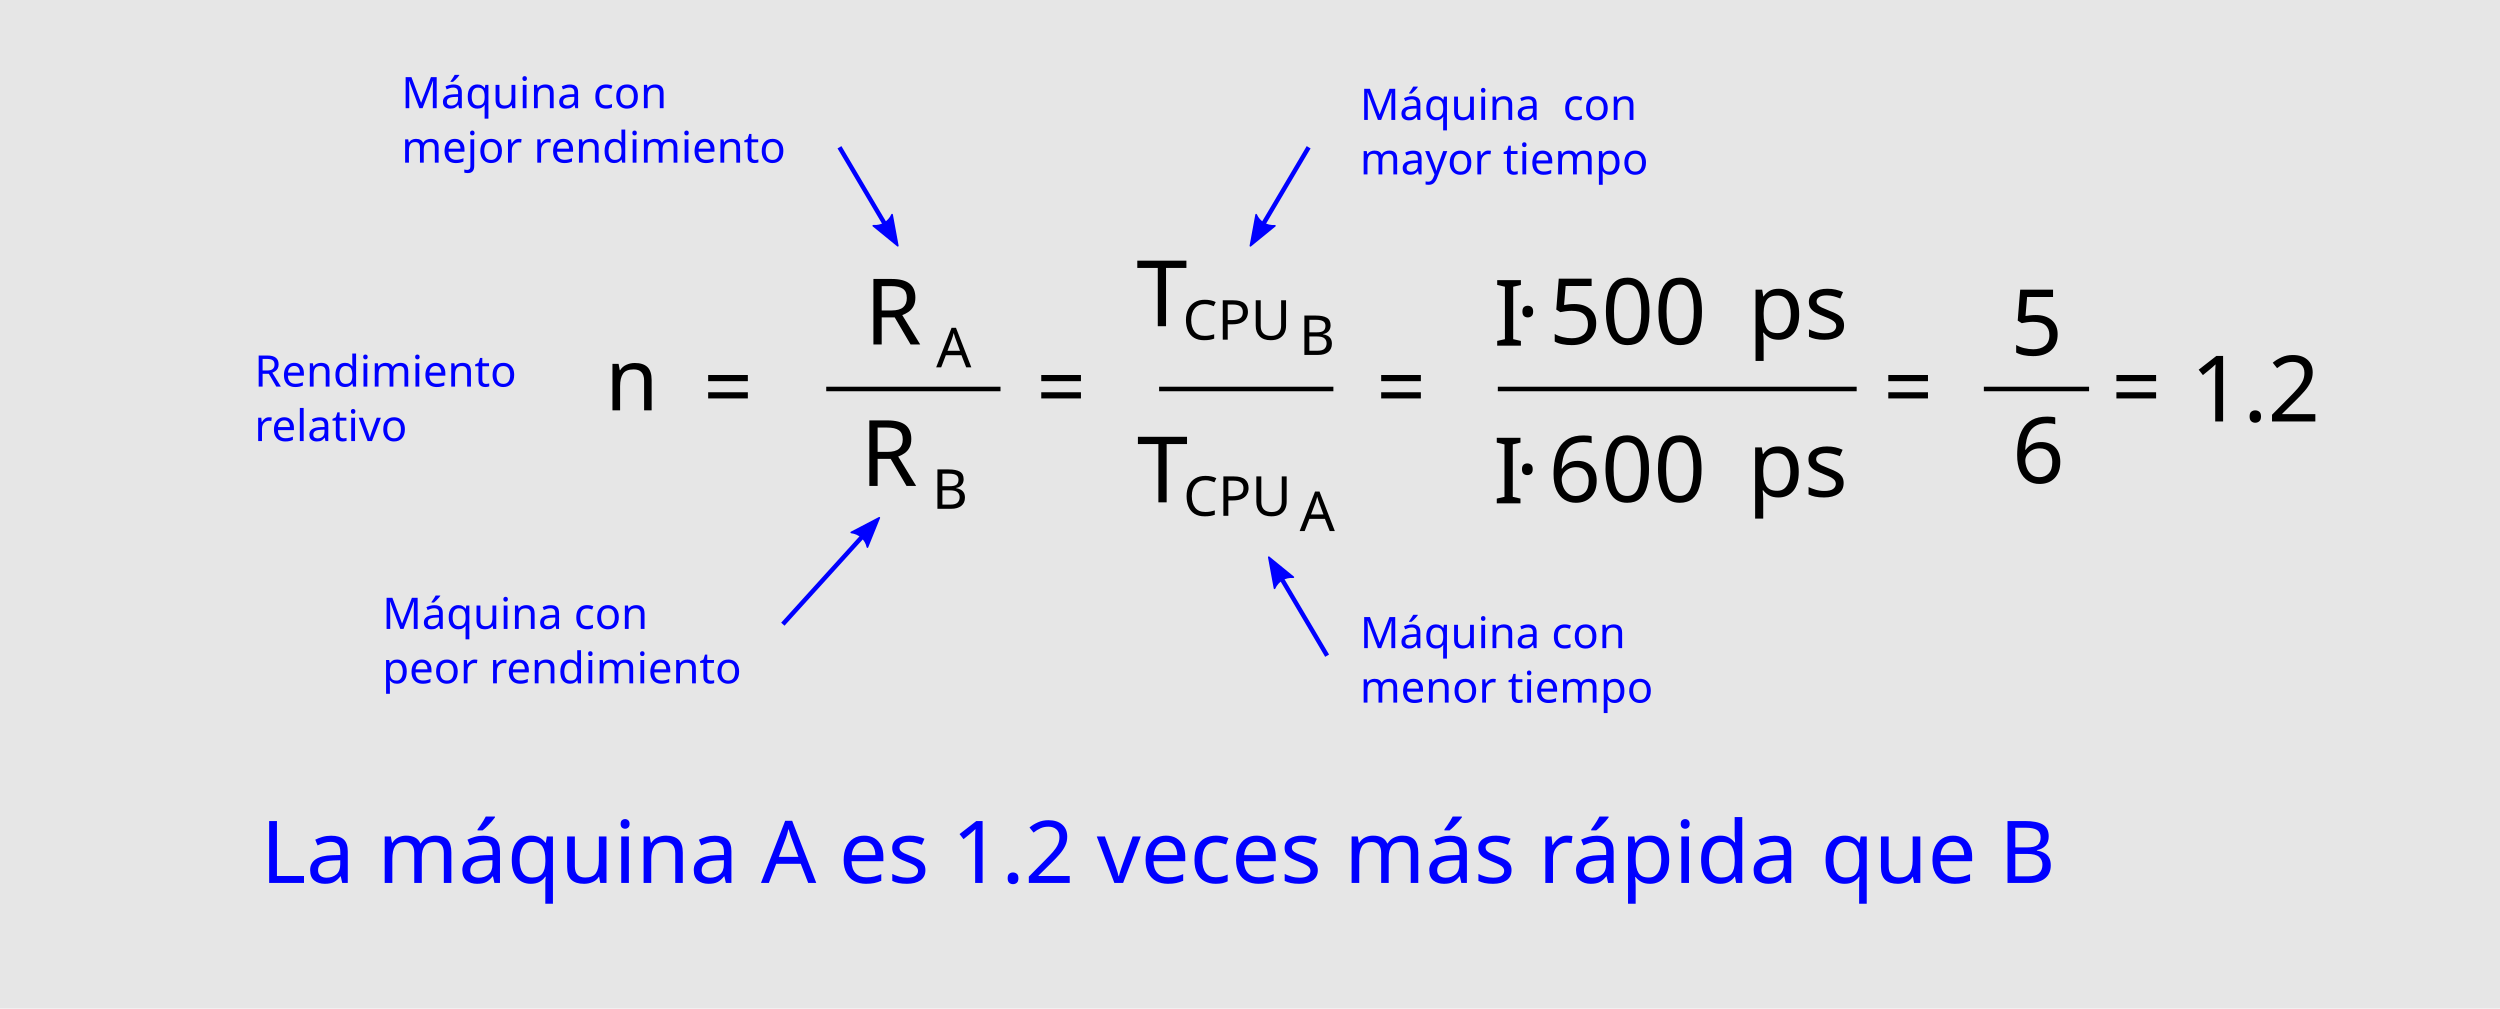
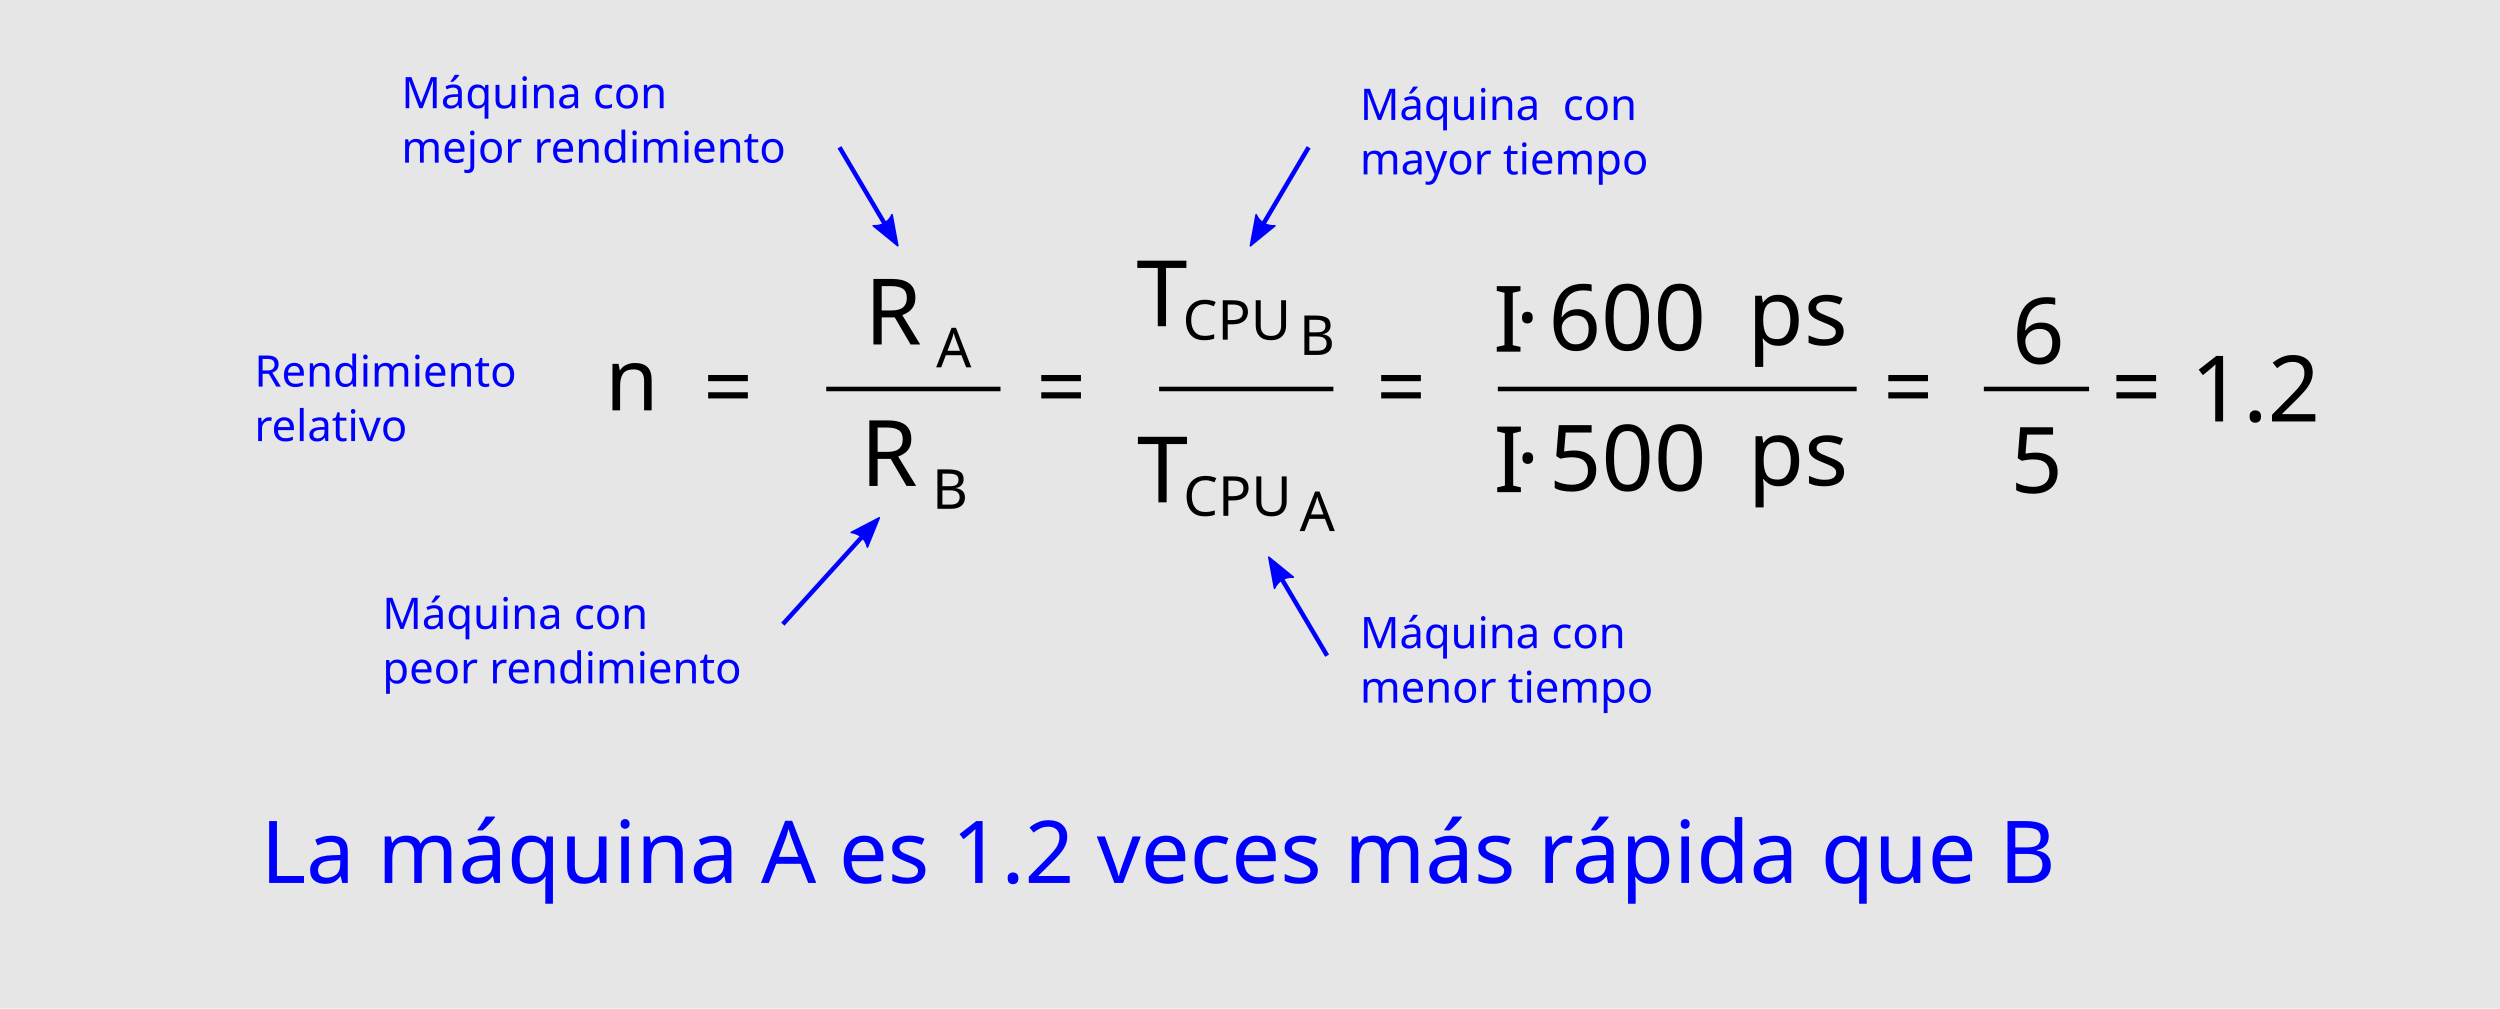
<svg xmlns="http://www.w3.org/2000/svg" width="1462.677mm" height="590.096mm" viewBox="0 0 1462.677 590.096" version="1.1" id="svg8">
  <defs id="defs2">
    <rect x="-514.245" y="-251.547" width="98.088" height="34.248" id="rect1165" />
    <rect x="77.072" y="81.181" width="43.003" height="28.945" id="rect1054" />
    <rect x="-150.035" y="53.118" width="103.278" height="35.697" id="rect887" />
    <rect x="-144.616" y="62.928" width="22.234" height="15.203" id="rect881" />
    <rect x="-141.16" y="45.514" width="112.644" height="49.942" id="rect854" />
    <marker style="overflow:visible" id="TriangleOutM" refX="0" refY="0" orient="auto">
      <path transform="scale(0.4)" style="fill:#000000;fill-opacity:1;fill-rule:evenodd;stroke:#000000;stroke-width:1pt;stroke-opacity:1" d="M 5.77,0 -2.88,5 V -5 Z" id="path1883" />
    </marker>
    <marker style="overflow:visible" id="marker2001" refX="0" refY="0" orient="auto">
      <path transform="scale(-0.6)" d="M 8.719,4.034 -2.207,0.016 8.719,-4.002 c -1.745,2.372 -1.735,5.617 -6e-7,8.035 z" style="fill:#000000;fill-opacity:1;fill-rule:evenodd;stroke:#000000;stroke-width:0.625;stroke-linejoin:round;stroke-opacity:1" id="path1765" />
    </marker>
    <marker style="overflow:visible" id="Arrow2Send" refX="0" refY="0" orient="auto">
      <path transform="matrix(-0.3,0,0,-0.3,0.69,0)" d="M 8.719,4.034 -2.207,0.016 8.719,-4.002 c -1.745,2.372 -1.735,5.617 -6e-7,8.035 z" style="fill:#0000ff;fill-opacity:1;fill-rule:evenodd;stroke:#0000ff;stroke-width:0.625;stroke-linejoin:round;stroke-opacity:1" id="path1086" />
    </marker>
    <marker style="overflow:visible" id="Arrow2Mend" refX="0" refY="0" orient="auto">
      <path transform="scale(-0.6)" d="M 8.719,4.034 -2.207,0.016 8.719,-4.002 c -1.745,2.372 -1.735,5.617 -6e-7,8.035 z" style="fill:#0000ff;fill-opacity:1;fill-rule:evenodd;stroke:#0000ff;stroke-width:0.625;stroke-linejoin:round;stroke-opacity:1" id="path1080" />
    </marker>
    <marker style="overflow:visible" id="Arrow2Send-5" refX="0" refY="0" orient="auto">
      <path transform="matrix(-0.3,0,0,-0.3,0.69,0)" d="M 8.719,4.034 -2.207,0.016 8.719,-4.002 c -1.745,2.372 -1.735,5.617 -6e-7,8.035 z" style="fill:#0000ff;fill-opacity:1;fill-rule:evenodd;stroke:#0000ff;stroke-width:0.625;stroke-linejoin:round;stroke-opacity:1" id="path1086-3" />
    </marker>
    <marker style="overflow:visible" id="Arrow2Send-5-6" refX="0" refY="0" orient="auto">
      <path transform="matrix(-0.3,0,0,-0.3,0.69,0)" d="M 8.719,4.034 -2.207,0.016 8.719,-4.002 c -1.745,2.372 -1.735,5.617 -6e-7,8.035 z" style="fill:#0000ff;fill-opacity:1;fill-rule:evenodd;stroke:#0000ff;stroke-width:0.625;stroke-linejoin:round;stroke-opacity:1" id="path1086-3-2" />
    </marker>
    <marker style="overflow:visible" id="Arrow2Send-9" refX="0" refY="0" orient="auto">
      <path transform="matrix(-0.3,0,0,-0.3,0.69,0)" d="M 8.719,4.034 -2.207,0.016 8.719,-4.002 c -1.745,2.372 -1.735,5.617 -6e-7,8.035 z" style="fill:#0000ff;fill-opacity:1;fill-rule:evenodd;stroke:#0000ff;stroke-width:0.625;stroke-linejoin:round;stroke-opacity:1" id="path1086-1" />
    </marker>
    <marker style="overflow:visible" id="Arrow2Send-9-2" refX="0" refY="0" orient="auto">
      <path transform="matrix(-0.3,0,0,-0.3,0.69,0)" d="M 8.719,4.034 -2.207,0.016 8.719,-4.002 c -1.745,2.372 -1.735,5.617 -6e-7,8.035 z" style="fill:#0000ff;fill-opacity:1;fill-rule:evenodd;stroke:#0000ff;stroke-width:0.625;stroke-linejoin:round;stroke-opacity:1" id="path1086-1-8" />
    </marker>
    <marker style="overflow:visible" id="Arrow2Send-9-2-7" refX="0" refY="0" orient="auto">
      <path transform="matrix(-0.3,0,0,-0.3,0.69,0)" d="M 8.719,4.034 -2.207,0.016 8.719,-4.002 c -1.745,2.372 -1.735,5.617 -6e-7,8.035 z" style="fill:#0000ff;fill-opacity:1;fill-rule:evenodd;stroke:#0000ff;stroke-width:0.625;stroke-linejoin:round;stroke-opacity:1" id="path1086-1-8-3" />
    </marker>
    <marker style="overflow:visible" id="Arrow2Send-9-2-7-2" refX="0" refY="0" orient="auto">
      <path transform="matrix(-0.3,0,0,-0.3,0.69,0)" d="M 8.719,4.034 -2.207,0.016 8.719,-4.002 c -1.745,2.372 -1.735,5.617 -6e-7,8.035 z" style="fill:#0000ff;fill-opacity:1;fill-rule:evenodd;stroke:#0000ff;stroke-width:0.625;stroke-linejoin:round;stroke-opacity:1" id="path1086-1-8-3-9" />
    </marker>
    <marker style="overflow:visible" id="Arrow2Send-9-2-7-2-7" refX="0" refY="0" orient="auto">
      <path transform="matrix(-0.3,0,0,-0.3,0.69,0)" d="M 8.719,4.034 -2.207,0.016 8.719,-4.002 c -1.745,2.372 -1.735,5.617 -6e-7,8.035 z" style="fill:#0000ff;fill-opacity:1;fill-rule:evenodd;stroke:#0000ff;stroke-width:0.625;stroke-linejoin:round;stroke-opacity:1" id="path1086-1-8-3-9-8" />
    </marker>
    <marker style="overflow:visible" id="Arrow2Send-9-2-7-2-7-3" refX="0" refY="0" orient="auto">
      <path transform="matrix(-0.3,0,0,-0.3,0.69,0)" d="M 8.719,4.034 -2.207,0.016 8.719,-4.002 c -1.745,2.372 -1.735,5.617 -6e-7,8.035 z" style="fill:#0000ff;fill-opacity:1;fill-rule:evenodd;stroke:#0000ff;stroke-width:0.625;stroke-linejoin:round;stroke-opacity:1" id="path1086-1-8-3-9-8-6" />
    </marker>
    <marker style="overflow:visible" id="Arrow2Mend-6" refX="0" refY="0" orient="auto">
      <path transform="scale(-0.6)" d="M 8.719,4.034 -2.207,0.016 8.719,-4.002 c -1.745,2.372 -1.735,5.617 -6e-7,8.035 z" style="fill:#0000ff;fill-opacity:1;fill-rule:evenodd;stroke:#0000ff;stroke-width:0.625;stroke-linejoin:round;stroke-opacity:1" id="path1080-2" />
    </marker>
    <marker style="overflow:visible" id="Arrow2Mend-2" refX="0" refY="0" orient="auto">
      <path transform="scale(-0.6)" d="M 8.719,4.034 -2.207,0.016 8.719,-4.002 c -1.745,2.372 -1.735,5.617 -6e-7,8.035 z" style="fill:#0000ff;fill-opacity:1;fill-rule:evenodd;stroke:#0000ff;stroke-width:0.625;stroke-linejoin:round;stroke-opacity:1" id="path1080-0" />
    </marker>
    <marker style="overflow:visible" id="Arrow2Mend-2-2" refX="0" refY="0" orient="auto">
      <path transform="scale(-0.6)" d="M 8.719,4.034 -2.207,0.016 8.719,-4.002 c -1.745,2.372 -1.735,5.617 -6e-7,8.035 z" style="fill:#0000ff;fill-opacity:1;fill-rule:evenodd;stroke:#0000ff;stroke-width:0.625;stroke-linejoin:round;stroke-opacity:1" id="path1080-0-2" />
    </marker>
    <rect x="-514.245" y="-251.547" width="98.088" height="34.248" id="rect1165-7" />
    <rect x="77.072" y="81.181" width="43.003" height="28.945" id="rect1054-5" />
    <rect x="-150.035" y="53.118" width="103.278" height="35.697" id="rect887-3" />
    <rect x="-144.616" y="62.928" width="22.234" height="15.203" id="rect881-5" />
    <rect x="-141.16" y="45.514" width="112.644" height="49.942" id="rect854-6" />
    <marker style="overflow:visible" id="TriangleOutM-2" refX="0" refY="0" orient="auto">
      <path transform="scale(0.4)" style="fill:#000000;fill-opacity:1;fill-rule:evenodd;stroke:#000000;stroke-width:1pt;stroke-opacity:1" d="M 5.77,0 -2.88,5 V -5 Z" id="path1883-9" />
    </marker>
    <marker style="overflow:visible" id="marker2001-1" refX="0" refY="0" orient="auto">
      <path transform="scale(-0.6)" d="M 8.719,4.034 -2.207,0.016 8.719,-4.002 c -1.745,2.372 -1.735,5.617 -6e-7,8.035 z" style="fill:#000000;fill-opacity:1;fill-rule:evenodd;stroke:#000000;stroke-width:0.625;stroke-linejoin:round;stroke-opacity:1" id="path1765-2" />
    </marker>
    <marker style="overflow:visible" id="Arrow2Send-7" refX="0" refY="0" orient="auto">
      <path transform="matrix(-0.3,0,0,-0.3,0.69,0)" d="M 8.719,4.034 -2.207,0.016 8.719,-4.002 c -1.745,2.372 -1.735,5.617 -6e-7,8.035 z" style="fill:#0000ff;fill-opacity:1;fill-rule:evenodd;stroke:#0000ff;stroke-width:0.625;stroke-linejoin:round;stroke-opacity:1" id="path1086-0" />
    </marker>
    <marker style="overflow:visible" id="Arrow2Mend-9" refX="0" refY="0" orient="auto">
      <path transform="scale(-0.6)" d="M 8.719,4.034 -2.207,0.016 8.719,-4.002 c -1.745,2.372 -1.735,5.617 -6e-7,8.035 z" style="fill:#0000ff;fill-opacity:1;fill-rule:evenodd;stroke:#0000ff;stroke-width:0.625;stroke-linejoin:round;stroke-opacity:1" id="path1080-3" />
    </marker>
    <marker style="overflow:visible" id="Arrow2Send-5-60" refX="0" refY="0" orient="auto">
      <path transform="matrix(-0.3,0,0,-0.3,0.69,0)" d="M 8.719,4.034 -2.207,0.016 8.719,-4.002 c -1.745,2.372 -1.735,5.617 -6e-7,8.035 z" style="fill:#0000ff;fill-opacity:1;fill-rule:evenodd;stroke:#0000ff;stroke-width:0.625;stroke-linejoin:round;stroke-opacity:1" id="path1086-3-6" />
    </marker>
    <marker style="overflow:visible" id="Arrow2Send-5-6-2" refX="0" refY="0" orient="auto">
      <path transform="matrix(-0.3,0,0,-0.3,0.69,0)" d="M 8.719,4.034 -2.207,0.016 8.719,-4.002 c -1.745,2.372 -1.735,5.617 -6e-7,8.035 z" style="fill:#0000ff;fill-opacity:1;fill-rule:evenodd;stroke:#0000ff;stroke-width:0.625;stroke-linejoin:round;stroke-opacity:1" id="path1086-3-2-6" />
    </marker>
    <marker style="overflow:visible" id="Arrow2Send-9-1" refX="0" refY="0" orient="auto">
      <path transform="matrix(-0.3,0,0,-0.3,0.69,0)" d="M 8.719,4.034 -2.207,0.016 8.719,-4.002 c -1.745,2.372 -1.735,5.617 -6e-7,8.035 z" style="fill:#0000ff;fill-opacity:1;fill-rule:evenodd;stroke:#0000ff;stroke-width:0.625;stroke-linejoin:round;stroke-opacity:1" id="path1086-1-87" />
    </marker>
    <marker style="overflow:visible" id="Arrow2Send-9-2-9" refX="0" refY="0" orient="auto">
      <path transform="matrix(-0.3,0,0,-0.3,0.69,0)" d="M 8.719,4.034 -2.207,0.016 8.719,-4.002 c -1.745,2.372 -1.735,5.617 -6e-7,8.035 z" style="fill:#0000ff;fill-opacity:1;fill-rule:evenodd;stroke:#0000ff;stroke-width:0.625;stroke-linejoin:round;stroke-opacity:1" id="path1086-1-8-2" />
    </marker>
    <marker style="overflow:visible" id="Arrow2Send-9-2-7-0" refX="0" refY="0" orient="auto">
      <path transform="matrix(-0.3,0,0,-0.3,0.69,0)" d="M 8.719,4.034 -2.207,0.016 8.719,-4.002 c -1.745,2.372 -1.735,5.617 -6e-7,8.035 z" style="fill:#0000ff;fill-opacity:1;fill-rule:evenodd;stroke:#0000ff;stroke-width:0.625;stroke-linejoin:round;stroke-opacity:1" id="path1086-1-8-3-2" />
    </marker>
    <marker style="overflow:visible" id="Arrow2Send-9-2-7-2-3" refX="0" refY="0" orient="auto">
      <path transform="matrix(-0.3,0,0,-0.3,0.69,0)" d="M 8.719,4.034 -2.207,0.016 8.719,-4.002 c -1.745,2.372 -1.735,5.617 -6e-7,8.035 z" style="fill:#0000ff;fill-opacity:1;fill-rule:evenodd;stroke:#0000ff;stroke-width:0.625;stroke-linejoin:round;stroke-opacity:1" id="path1086-1-8-3-9-7" />
    </marker>
    <marker style="overflow:visible" id="Arrow2Send-9-2-7-2-7-5" refX="0" refY="0" orient="auto">
      <path transform="matrix(-0.3,0,0,-0.3,0.69,0)" d="M 8.719,4.034 -2.207,0.016 8.719,-4.002 c -1.745,2.372 -1.735,5.617 -6e-7,8.035 z" style="fill:#0000ff;fill-opacity:1;fill-rule:evenodd;stroke:#0000ff;stroke-width:0.625;stroke-linejoin:round;stroke-opacity:1" id="path1086-1-8-3-9-8-9" />
    </marker>
    <marker style="overflow:visible" id="Arrow2Send-9-2-7-2-7-3-2" refX="0" refY="0" orient="auto">
      <path transform="matrix(-0.3,0,0,-0.3,0.69,0)" d="M 8.719,4.034 -2.207,0.016 8.719,-4.002 c -1.745,2.372 -1.735,5.617 -6e-7,8.035 z" style="fill:#0000ff;fill-opacity:1;fill-rule:evenodd;stroke:#0000ff;stroke-width:0.625;stroke-linejoin:round;stroke-opacity:1" id="path1086-1-8-3-9-8-6-2" />
    </marker>
    <marker style="overflow:visible" id="Arrow2Mend-6-8" refX="0" refY="0" orient="auto">
      <path transform="scale(-0.6)" d="M 8.719,4.034 -2.207,0.016 8.719,-4.002 c -1.745,2.372 -1.735,5.617 -6e-7,8.035 z" style="fill:#0000ff;fill-opacity:1;fill-rule:evenodd;stroke:#0000ff;stroke-width:0.625;stroke-linejoin:round;stroke-opacity:1" id="path1080-2-9" />
    </marker>
    <marker style="overflow:visible" id="Arrow2Mend-62" refX="0" refY="0" orient="auto">
      <path transform="scale(-0.6)" d="M 8.719,4.034 -2.207,0.016 8.719,-4.002 c -1.745,2.372 -1.735,5.617 -6e-7,8.035 z" style="fill:#0000ff;fill-opacity:1;fill-rule:evenodd;stroke:#0000ff;stroke-width:0.625;stroke-linejoin:round;stroke-opacity:1" id="path1080-9" />
    </marker>
    <marker style="overflow:visible" id="Arrow2Mend-62-3" refX="0" refY="0" orient="auto">
      <path transform="scale(-0.6)" d="M 8.719,4.034 -2.207,0.016 8.719,-4.002 c -1.745,2.372 -1.735,5.617 -6e-7,8.035 z" style="fill:#0000ff;fill-opacity:1;fill-rule:evenodd;stroke:#0000ff;stroke-width:0.625;stroke-linejoin:round;stroke-opacity:1" id="path1080-9-6" />
    </marker>
    <marker style="overflow:visible" id="Arrow2Mend-61" refX="0" refY="0" orient="auto">
      <path transform="scale(-0.6)" d="M 8.719,4.034 -2.207,0.016 8.719,-4.002 c -1.745,2.372 -1.735,5.617 -6e-7,8.035 z" style="fill:#0000ff;fill-opacity:1;fill-rule:evenodd;stroke:#0000ff;stroke-width:0.625;stroke-linejoin:round;stroke-opacity:1" id="path1080-29" />
    </marker>
    <marker style="overflow:visible" id="Arrow2Mend-61-7" refX="0" refY="0" orient="auto">
      <path transform="scale(-0.6)" d="M 8.719,4.034 -2.207,0.016 8.719,-4.002 c -1.745,2.372 -1.735,5.617 -6e-7,8.035 z" style="fill:#0000ff;fill-opacity:1;fill-rule:evenodd;stroke:#0000ff;stroke-width:0.625;stroke-linejoin:round;stroke-opacity:1" id="path1080-29-8" />
    </marker>
    <marker style="overflow:visible" id="Arrow2Mend-2-5" refX="0" refY="0" orient="auto">
      <path transform="scale(-0.6)" d="M 8.719,4.034 -2.207,0.016 8.719,-4.002 c -1.745,2.372 -1.735,5.617 -6e-7,8.035 z" style="fill:#0000ff;fill-opacity:1;fill-rule:evenodd;stroke:#0000ff;stroke-width:0.625;stroke-linejoin:round;stroke-opacity:1" id="path1080-0-6" />
    </marker>
    <marker style="overflow:visible" id="Arrow2Mend-2-5-3" refX="0" refY="0" orient="auto">
      <path transform="scale(-0.6)" d="M 8.719,4.034 -2.207,0.016 8.719,-4.002 c -1.745,2.372 -1.735,5.617 -6e-7,8.035 z" style="fill:#0000ff;fill-opacity:1;fill-rule:evenodd;stroke:#0000ff;stroke-width:0.625;stroke-linejoin:round;stroke-opacity:1" id="path1080-0-6-7" />
    </marker>
  </defs>
  <g id="layer4" transform="translate(925.3254,899.9783)">
    <rect style="fill:#e6e6e6;fill-opacity:1;stroke:none;stroke-width:3.13;stroke-linecap:round;stroke-linejoin:round;stroke-miterlimit:4;stroke-dasharray:none" id="rect989" width="1462.677" height="590.096" x="-925.325" y="-899.978" />
    <text xml:space="preserve" id="text852" style="font-style:normal;font-weight:normal;font-size:10.583px;line-height:1.25;font-family:sans-serif;white-space:pre;shape-inside:url(#rect854);fill:#000000;fill-opacity:1;stroke:none;" />
    <text xml:space="preserve" id="text879" style="font-style:normal;font-weight:normal;font-size:10.583px;line-height:1.25;font-family:sans-serif;white-space:pre;shape-inside:url(#rect881);fill:#000000;fill-opacity:1;stroke:none;" />
    <text xml:space="preserve" id="text885" style="font-style:normal;font-weight:normal;font-size:10.583px;line-height:1.25;font-family:sans-serif;white-space:pre;shape-inside:url(#rect887);fill:#000000;fill-opacity:1;stroke:none;" />
    <text xml:space="preserve" style="font-style:normal;font-weight:normal;font-size:4.604px;line-height:1.25;font-family:sans-serif;white-space:pre;inline-size:89.888;fill:#000000;fill-opacity:1;stroke:none;stroke-width:0.265" x="-144.621" y="63.457" id="text848-3-93" transform="translate(220.5839,18.43964)" />
    <text xml:space="preserve" id="text1052" style="font-style:normal;font-weight:normal;font-size:10.583px;line-height:1.25;font-family:sans-serif;white-space:pre;shape-inside:url(#rect1054);fill:#000000;fill-opacity:1;stroke:none;" />
  </g>
  <g id="layer2" style="display:inline;opacity:1" transform="translate(883.8583,817.7953)">
    <text id="text1711" y="-290.016" x="-134.005" style="font-style:normal;font-variant:normal;font-weight:normal;font-stretch:normal;font-size:4.233px;line-height:1.25;font-family:ubuntu;-inkscape-font-specification:ubuntu;text-align:start;letter-spacing:0px;word-spacing:0px;text-anchor:start;fill:#000000;fill-opacity:1;stroke:none;stroke-width:0.265" xml:space="preserve" />
    <text xml:space="preserve" style="font-style:normal;font-weight:normal;font-size:25.479px;line-height:1.25;font-family:sans-serif;fill:#0000ff;fill-opacity:1;stroke:none;stroke-width:1.464" x="-649.005" y="-754.48" id="text848-5">
      <tspan x="-649.005" y="-754.48" style="font-style:normal;font-variant:normal;font-weight:normal;font-stretch:normal;font-family:sans-serif;-inkscape-font-specification:sans-serif;fill:#0000ff;stroke-width:1.464" id="tspan930">Máquina con </tspan>
      <tspan x="-649.005" y="-722.632" style="font-style:normal;font-variant:normal;font-weight:normal;font-stretch:normal;font-family:sans-serif;-inkscape-font-specification:sans-serif;fill:#0000ff;stroke-width:1.464" id="tspan1159">mejor rendimiento</tspan>
      <tspan x="-649.005" y="-690.784" style="font-style:normal;font-variant:normal;font-weight:normal;font-stretch:normal;font-family:sans-serif;-inkscape-font-specification:sans-serif;fill:#0000ff;stroke-width:1.464" id="tspan1174" />
    </text>
    <g id="g1028" transform="translate(-18.73935,478.5946)">
      <text xml:space="preserve" style="font-style:normal;font-weight:normal;font-size:53.706px;line-height:1.25;font-family:sans-serif;fill:#000000;fill-opacity:1;stroke:none;stroke-width:0.746" x="-359.312" y="-1094.837" id="text848">
        <tspan x="-359.312" y="-1094.837" style="font-style:normal;font-variant:normal;font-weight:normal;font-stretch:normal;font-family:sans-serif;-inkscape-font-specification:sans-serif;stroke-width:0.746" id="tspan898">R</tspan>
      </text>
      <text xml:space="preserve" style="font-style:normal;font-weight:normal;font-size:32.242px;line-height:1.25;font-family:sans-serif;display:inline;fill:#000000;fill-opacity:1;stroke:none;stroke-width:0.746" x="-317.404" y="-1081.461" id="text848-36">
        <tspan x="-317.404" y="-1081.461" style="font-style:normal;font-variant:normal;font-weight:normal;font-stretch:normal;font-family:sans-serif;-inkscape-font-specification:sans-serif;stroke-width:0.746" id="tspan898-7">A</tspan>
      </text>
    </g>
    <text xml:space="preserve" id="text1163" style="font-style:normal;font-weight:normal;font-size:10.583px;line-height:1.25;font-family:sans-serif;white-space:pre;shape-inside:url(#rect1165);fill:#000000;fill-opacity:1;stroke:none;" />
    <path style="display:inline;opacity:1;fill:none;stroke:#000000;stroke-width:2.646;stroke-linecap:butt;stroke-linejoin:miter;stroke-miterlimit:4;stroke-dasharray:none;stroke-opacity:1" d="m -400.454,-590.211 h 101.962" id="path1088-7" />
    <text xml:space="preserve" style="font-style:normal;font-weight:normal;font-size:50.714px;line-height:1.25;font-family:sans-serif;display:inline;opacity:1;fill:#000000;fill-opacity:1;stroke:none;stroke-width:0.746" x="-472.379" y="-573.685" id="text848-53-2-2">
      <tspan x="-472.379" y="-573.685" style="font-style:normal;font-variant:normal;font-weight:normal;font-stretch:normal;font-family:sans-serif;-inkscape-font-specification:sans-serif;stroke-width:0.746" id="tspan898-5-0-2">=</tspan>
    </text>
    <text xml:space="preserve" style="font-style:normal;font-weight:normal;font-size:50.714px;line-height:1.25;font-family:sans-serif;display:inline;opacity:1;fill:#000000;fill-opacity:1;stroke:none;stroke-width:0.746" x="-529.843" y="-577.735" id="text848-53-6-2-8">
      <tspan x="-529.843" y="-577.735" style="font-style:normal;font-variant:normal;font-weight:normal;font-stretch:normal;font-family:sans-serif;-inkscape-font-specification:sans-serif;stroke-width:0.746" id="tspan898-5-2-3-97">n</tspan>
    </text>
    <text xml:space="preserve" style="font-style:normal;font-weight:normal;font-size:25.479px;line-height:1.25;font-family:sans-serif;display:inline;opacity:1;fill:#0000ff;fill-opacity:1;stroke:none;stroke-width:1.464" x="-734.984" y="-591.596" id="text848-5-36">
      <tspan x="-734.984" y="-591.596" style="font-style:normal;font-variant:normal;font-weight:normal;font-stretch:normal;font-family:sans-serif;-inkscape-font-specification:sans-serif;fill:#0000ff;stroke-width:1.464" id="tspan1174-2">Rendimiento</tspan>
      <tspan x="-734.984" y="-559.748" style="font-style:normal;font-variant:normal;font-weight:normal;font-stretch:normal;font-family:sans-serif;-inkscape-font-specification:sans-serif;fill:#0000ff;stroke-width:1.464" id="tspan1557">relativo</tspan>
    </text>
    <g id="g1034" transform="translate(47.47735,-29.45853)">
      <text xml:space="preserve" style="font-style:normal;font-weight:normal;font-size:53.706px;line-height:1.25;font-family:sans-serif;display:inline;opacity:1;fill:#000000;fill-opacity:1;stroke:none;stroke-width:0.746" x="-427.909" y="-504.031" id="text848-9">
        <tspan x="-427.909" y="-504.031" style="font-style:normal;font-variant:normal;font-weight:normal;font-stretch:normal;font-family:sans-serif;-inkscape-font-specification:sans-serif;stroke-width:0.746" id="tspan898-3">R</tspan>
      </text>
      <text xml:space="preserve" style="font-style:normal;font-weight:normal;font-size:32.242px;line-height:1.25;font-family:sans-serif;display:inline;opacity:1;fill:#000000;fill-opacity:1;stroke:none;stroke-width:0.746" x="-386" y="-490.654" id="text848-36-1">
        <tspan x="-386" y="-490.654" style="font-style:normal;font-variant:normal;font-weight:normal;font-stretch:normal;font-family:sans-serif;-inkscape-font-specification:sans-serif;stroke-width:0.746" id="tspan898-7-94">B</tspan>
      </text>
    </g>
    <text xml:space="preserve" style="font-style:normal;font-weight:normal;font-size:50.714px;line-height:1.25;font-family:sans-serif;display:inline;opacity:1;fill:#0000ff;fill-opacity:1;stroke:none;stroke-width:0.746" x="-731.307" y="-301.203" id="text848-53-6-2-8-68">
      <tspan x="-731.307" y="-301.203" style="font-style:normal;font-variant:normal;font-weight:normal;font-stretch:normal;font-family:sans-serif;-inkscape-font-specification:sans-serif;fill:#0000ff;stroke-width:0.746" id="tspan898-5-2-3-97-8">La máquina A es 1.2 veces más rápida que B</tspan>
    </text>
    <text xml:space="preserve" style="font-style:normal;font-weight:normal;font-size:50.714px;line-height:1.25;font-family:sans-serif;display:inline;opacity:1;fill:#000000;fill-opacity:1;stroke:none;stroke-width:0.746" x="-277.491" y="-573.685" id="text848-53-2-2-3">
      <tspan x="-277.491" y="-573.685" style="font-style:normal;font-variant:normal;font-weight:normal;font-stretch:normal;font-family:sans-serif;-inkscape-font-specification:sans-serif;stroke-width:0.746" id="tspan898-5-0-2-6">=</tspan>
    </text>
    <g id="layer4-6" transform="translate(-269.874,-1074.065)">
      <rect style="fill:none;fill-opacity:1;stroke:none;stroke-width:2.006;stroke-linecap:round;stroke-linejoin:round;stroke-miterlimit:4;stroke-dasharray:none" id="rect989-1" width="883.89" height="500.908" x="-634.687" y="-401.796" />
      <text xml:space="preserve" id="text852-2" style="font-style:normal;font-weight:normal;font-size:10.583px;line-height:1.25;font-family:sans-serif;white-space:pre;shape-inside:url(#rect854-6);fill:#000000;fill-opacity:1;stroke:none;" />
      <text xml:space="preserve" id="text879-9" style="font-style:normal;font-weight:normal;font-size:10.583px;line-height:1.25;font-family:sans-serif;white-space:pre;shape-inside:url(#rect881-5);fill:#000000;fill-opacity:1;stroke:none;" />
      <text xml:space="preserve" id="text885-3" style="font-style:normal;font-weight:normal;font-size:10.583px;line-height:1.25;font-family:sans-serif;white-space:pre;shape-inside:url(#rect887-3);fill:#000000;fill-opacity:1;stroke:none;" />
      <text xml:space="preserve" style="font-style:normal;font-weight:normal;font-size:4.604px;line-height:1.25;font-family:sans-serif;white-space:pre;inline-size:89.888;fill:#000000;fill-opacity:1;stroke:none;stroke-width:0.265" x="-144.621" y="63.457" id="text848-3-93-1" transform="translate(220.5839,18.43964)" />
      <text xml:space="preserve" id="text1052-9" style="font-style:normal;font-weight:normal;font-size:10.583px;line-height:1.25;font-family:sans-serif;white-space:pre;shape-inside:url(#rect1054-5);fill:#000000;fill-opacity:1;stroke:none;" />
    </g>
    <text id="text1711-7" y="-1446.264" x="-445.346" style="font-style:normal;font-variant:normal;font-weight:normal;font-stretch:normal;font-size:4.233px;line-height:1.25;font-family:ubuntu;-inkscape-font-specification:ubuntu;text-align:start;letter-spacing:0px;word-spacing:0px;text-anchor:start;fill:#000000;fill-opacity:1;stroke:none;stroke-width:0.265" xml:space="preserve" />
    <text xml:space="preserve" id="text1163-2" style="font-style:normal;font-weight:normal;font-size:10.583px;line-height:1.25;font-family:sans-serif;white-space:pre;shape-inside:url(#rect1165-7);fill:#000000;fill-opacity:1;stroke:none;" transform="translate(-311.3411,-1156.248)" />
    <g id="g996-7" transform="translate(138.1687,-576.9496)" style="display:inline">
      <text xml:space="preserve" style="font-style:normal;font-weight:normal;font-size:53.706px;line-height:1.25;font-family:sans-serif;fill:#000000;fill-opacity:1;stroke:none;stroke-width:0.746" x="-357.16" y="-49.995" id="text848-535-61">
        <tspan x="-357.16" y="-49.995" style="font-style:normal;font-variant:normal;font-weight:normal;font-stretch:normal;font-family:sans-serif;-inkscape-font-specification:sans-serif;stroke-width:0.746" id="tspan898-6-5">T</tspan>
      </text>
      <text xml:space="preserve" style="font-style:normal;font-weight:normal;font-size:32.242px;line-height:1.25;font-family:sans-serif;display:inline;fill:#000000;fill-opacity:1;stroke:none;stroke-width:0.746" x="-330.126" y="-42.127" id="text848-36-2">
        <tspan x="-330.126" y="-42.127" style="font-style:normal;font-variant:normal;font-weight:normal;font-stretch:normal;font-family:sans-serif;-inkscape-font-specification:sans-serif;stroke-width:0.746" id="tspan898-7-9">CPU</tspan>
      </text>
    </g>
    <text xml:space="preserve" style="font-style:normal;font-weight:normal;font-size:32.242px;line-height:1.25;font-family:sans-serif;display:inline;fill:#000000;fill-opacity:1;stroke:none;stroke-width:0.746" x="-123.826" y="-610.137" id="text848-36-3-9-6-8">
      <tspan x="-123.826" y="-610.137" style="font-style:normal;font-variant:normal;font-weight:normal;font-stretch:normal;font-family:sans-serif;-inkscape-font-specification:sans-serif;stroke-width:0.746" id="tspan898-7-5-3-1-7">B</tspan>
    </text>
    <path style="display:inline;opacity:1;fill:none;stroke:#000000;stroke-width:2.646;stroke-linecap:butt;stroke-linejoin:miter;stroke-miterlimit:4;stroke-dasharray:none;stroke-opacity:1" d="m -205.696,-590.211 h 101.962" id="path1088-7-2" />
    <g id="g1034-7" transform="translate(192.0237,-443.242)" style="display:inline;opacity:1" />
    <text xml:space="preserve" style="font-style:normal;font-weight:normal;font-size:50.714px;line-height:1.25;font-family:sans-serif;display:inline;opacity:1;fill:#000000;fill-opacity:1;stroke:none;stroke-width:0.746" x="-78.617" y="-573.685" id="text848-53-2-2-3-6">
      <tspan x="-78.617" y="-573.685" style="font-style:normal;font-variant:normal;font-weight:normal;font-stretch:normal;font-family:sans-serif;-inkscape-font-specification:sans-serif;stroke-width:0.746" id="tspan898-5-0-2-6-1">=</tspan>
    </text>
    <g id="g1028-7-8" transform="translate(748.7743,523.6269)" style="display:inline;opacity:1">
      <text xml:space="preserve" style="font-style:normal;font-weight:normal;font-size:53.706px;line-height:1.25;font-family:sans-serif;fill:#000000;fill-opacity:1;stroke:none;stroke-width:0.746" x="-351.032" y="-1094.837" id="text848-535-7">
        <tspan x="-351.032" y="-1094.837" style="font-style:normal;font-variant:normal;font-weight:normal;font-stretch:normal;font-family:sans-serif;-inkscape-font-specification:sans-serif;stroke-width:0.746" id="tspan898-6-9">1.2</tspan>
      </text>
    </g>
    <path style="display:inline;opacity:1;fill:#0000ff;stroke:#0000ff;stroke-width:2.646;stroke-linecap:butt;stroke-linejoin:miter;stroke-miterlimit:4;stroke-dasharray:none;stroke-opacity:1;marker-end:url(#Arrow2Mend-2)" d="m -392.707,-731.635 32.302,54.611" id="path1176-2" />
    <text xml:space="preserve" style="font-style:normal;font-weight:normal;font-size:25.479px;line-height:1.25;font-family:sans-serif;display:inline;opacity:1;fill:#0000ff;fill-opacity:1;stroke:none;stroke-width:1.464" x="-660.148" y="-449.846" id="text848-5-3">
      <tspan x="-660.148" y="-449.846" style="font-style:normal;font-variant:normal;font-weight:normal;font-stretch:normal;font-family:sans-serif;-inkscape-font-specification:sans-serif;fill:#0000ff;stroke-width:1.464" id="tspan930-7">Máquina con </tspan>
      <tspan x="-660.148" y="-417.998" style="font-style:normal;font-variant:normal;font-weight:normal;font-stretch:normal;font-family:sans-serif;-inkscape-font-specification:sans-serif;fill:#0000ff;stroke-width:1.464" id="tspan1159-5">peor rendimiento</tspan>
      <tspan x="-660.148" y="-386.15" style="font-style:normal;font-variant:normal;font-weight:normal;font-stretch:normal;font-family:sans-serif;-inkscape-font-specification:sans-serif;fill:#0000ff;stroke-width:1.464" id="tspan1174-9" />
    </text>
    <path style="display:inline;opacity:1;fill:#0000ff;stroke:#0000ff;stroke-width:2.646;stroke-linecap:butt;stroke-linejoin:miter;stroke-miterlimit:4;stroke-dasharray:none;stroke-opacity:1;marker-end:url(#Arrow2Mend-2-2)" d="m -425.842,-452.599 54.085,-59.639" id="path1176-2-8" />
    <text xml:space="preserve" style="font-style:normal;font-weight:normal;font-size:25.479px;line-height:1.25;font-family:sans-serif;display:inline;opacity:1;fill:#0000ff;fill-opacity:1;stroke:none;stroke-width:1.464" x="-88.19" y="-438.576" id="text848-5-5">
      <tspan x="-88.19" y="-438.576" style="font-style:normal;font-variant:normal;font-weight:normal;font-stretch:normal;font-family:sans-serif;-inkscape-font-specification:sans-serif;fill:#0000ff;stroke-width:1.464" id="tspan1159-7">Máquina con</tspan>
      <tspan x="-88.19" y="-406.728" style="font-style:normal;font-variant:normal;font-weight:normal;font-stretch:normal;font-family:sans-serif;-inkscape-font-specification:sans-serif;fill:#0000ff;stroke-width:1.464" id="tspan1877">menor tiempo</tspan>
      <tspan x="-88.19" y="-374.879" style="font-style:normal;font-variant:normal;font-weight:normal;font-stretch:normal;font-family:sans-serif;-inkscape-font-specification:sans-serif;fill:#0000ff;stroke-width:1.464" id="tspan1174-6" />
    </text>
    <path style="display:inline;opacity:1;fill:#0000ff;stroke:#0000ff;stroke-width:2.646;stroke-linecap:butt;stroke-linejoin:miter;stroke-miterlimit:4;stroke-dasharray:none;stroke-opacity:1;marker-end:url(#Arrow2Mend-2-5)" d="m -118.206,-731.635 -32.302,54.611" id="path1176-2-9" />
    <g id="g2539" transform="translate(0.3591434,-73.40725)">
      <g id="g996-7-4" transform="translate(138.1687,-400.4932)" style="display:inline;opacity:1">
        <text xml:space="preserve" style="font-style:normal;font-weight:normal;font-size:53.706px;line-height:1.25;font-family:sans-serif;fill:#000000;fill-opacity:1;stroke:none;stroke-width:0.746" x="-357.16" y="-49.995" id="text848-535-61-5">
          <tspan x="-357.16" y="-49.995" style="font-style:normal;font-variant:normal;font-weight:normal;font-stretch:normal;font-family:sans-serif;-inkscape-font-specification:sans-serif;stroke-width:0.746" id="tspan898-6-5-2">T</tspan>
        </text>
        <text xml:space="preserve" style="font-style:normal;font-weight:normal;font-size:32.242px;line-height:1.25;font-family:sans-serif;display:inline;fill:#000000;fill-opacity:1;stroke:none;stroke-width:0.746" x="-330.126" y="-42.127" id="text848-36-2-5">
          <tspan x="-330.126" y="-42.127" style="font-style:normal;font-variant:normal;font-weight:normal;font-stretch:normal;font-family:sans-serif;-inkscape-font-specification:sans-serif;stroke-width:0.746" id="tspan898-7-9-4">CPU</tspan>
        </text>
      </g>
      <text xml:space="preserve" style="font-style:normal;font-weight:normal;font-size:32.242px;line-height:1.25;font-family:sans-serif;display:inline;opacity:1;fill:#000000;fill-opacity:1;stroke:none;stroke-width:0.746" x="-123.826" y="-433.681" id="text848-36-3-9-6-8-74">
        <tspan x="-123.826" y="-433.681" style="font-style:normal;font-variant:normal;font-weight:normal;font-stretch:normal;font-family:sans-serif;-inkscape-font-specification:sans-serif;stroke-width:0.746" id="tspan898-7-5-3-1-7-4">A</tspan>
      </text>
    </g>
    <path style="display:inline;opacity:1;fill:#0000ff;stroke:#0000ff;stroke-width:2.646;stroke-linecap:butt;stroke-linejoin:miter;stroke-miterlimit:4;stroke-dasharray:none;stroke-opacity:1;marker-end:url(#Arrow2Mend-2-5-3)" d="m -107.398,-434.173 -32.302,-54.611" id="path1176-2-9-3" />
    <text xml:space="preserve" style="font-style:normal;font-weight:normal;font-size:25.479px;line-height:1.25;font-family:sans-serif;display:inline;opacity:1;fill:#0000ff;fill-opacity:1;stroke:none;stroke-width:1.464" x="-88.19" y="-747.623" id="text848-5-5-0">
      <tspan x="-88.19" y="-747.623" style="font-style:normal;font-variant:normal;font-weight:normal;font-stretch:normal;font-family:sans-serif;-inkscape-font-specification:sans-serif;fill:#0000ff;stroke-width:1.464" id="tspan1159-7-7">Máquina  con</tspan>
      <tspan x="-88.19" y="-715.775" style="font-style:normal;font-variant:normal;font-weight:normal;font-stretch:normal;font-family:sans-serif;-inkscape-font-specification:sans-serif;fill:#0000ff;stroke-width:1.464" id="tspan1877-8">mayor tiempo</tspan>
      <tspan x="-88.19" y="-683.926" style="font-style:normal;font-variant:normal;font-weight:normal;font-stretch:normal;font-family:sans-serif;-inkscape-font-specification:sans-serif;fill:#0000ff;stroke-width:1.464" id="tspan1174-6-6" />
    </text>
    <path style="display:inline;opacity:1;fill:none;stroke:#000000;stroke-width:2.646;stroke-linecap:butt;stroke-linejoin:miter;stroke-miterlimit:4;stroke-dasharray:none;stroke-opacity:1" d="M -7.524,-590.211 H 202.427" id="path1088-7-2-8" />
    <text xml:space="preserve" style="font-style:normal;font-weight:normal;font-size:50.714px;line-height:1.25;font-family:sans-serif;display:inline;opacity:1;fill:#000000;fill-opacity:1;stroke:none;stroke-width:0.746" x="218.081" y="-573.685" id="text848-53-2-2-3-6-6">
      <tspan x="218.081" y="-573.685" style="font-style:normal;font-variant:normal;font-weight:normal;font-stretch:normal;font-family:sans-serif;-inkscape-font-specification:sans-serif;stroke-width:0.746" id="tspan898-5-0-2-6-1-8">=</tspan>
    </text>
-     <text xml:space="preserve" style="font-style:normal;font-weight:normal;font-size:50.714px;line-height:1.25;font-family:sans-serif;display:inline;opacity:1;fill:#000000;fill-opacity:1;stroke:none;stroke-width:0.746" x="3.205" y="-632.781" id="text848-53-2-2-3-6-3-92-9">
-       <tspan x="3.205" y="-632.781" style="font-style:normal;font-variant:normal;font-weight:normal;font-stretch:normal;font-family:sans-serif;-inkscape-font-specification:sans-serif;stroke-width:0.746" id="tspan898-5-0-2-6-1-6-2-4">.</tspan>
-     </text>
-     <text xml:space="preserve" style="font-style:normal;font-weight:normal;font-size:53.706px;line-height:1.25;font-family:sans-serif;display:inline;opacity:1;fill:#000000;fill-opacity:1;stroke:none;stroke-width:0.746" x="22.374" y="-616.41" id="text848-535-61-4-6-8-7">
-       <tspan x="22.374" y="-616.41" style="font-style:normal;font-variant:normal;font-weight:normal;font-stretch:normal;font-family:sans-serif;-inkscape-font-specification:sans-serif;stroke-width:0.746" id="tspan898-6-5-3-06-9-8">500</tspan>
-     </text>
-     <text xml:space="preserve" style="font-style:normal;font-weight:normal;font-size:53.706px;line-height:1.25;font-family:sans-serif;display:inline;opacity:1;fill:#000000;fill-opacity:1;stroke:none;stroke-width:0.746" x="-10.032" y="-615.55" id="text848-535-61-4-64-7-4">
-       <tspan x="-10.032" y="-615.55" style="font-style:normal;font-variant:normal;font-weight:normal;font-stretch:normal;font-family:sans-serif;-inkscape-font-specification:sans-serif;stroke-width:0.746" id="tspan898-6-5-3-9-3-5">I</tspan>
-     </text>
-     <text xml:space="preserve" style="font-style:normal;font-weight:normal;font-size:53.706px;line-height:1.25;font-family:sans-serif;display:inline;opacity:1;fill:#000000;fill-opacity:1;stroke:none;stroke-width:0.746" x="138.701" y="-619.521" id="text848-535-61-4-2-7-2-8-9-0">
-       <tspan x="138.701" y="-619.521" style="font-style:normal;font-variant:normal;font-weight:normal;font-stretch:normal;font-family:sans-serif;-inkscape-font-specification:sans-serif;stroke-width:0.746" id="tspan898-6-5-3-0-5-61-7-2-6">ps</tspan>
-     </text>
-     <text xml:space="preserve" style="font-style:normal;font-weight:normal;font-size:50.714px;line-height:1.25;font-family:sans-serif;display:inline;opacity:1;fill:#000000;fill-opacity:1;stroke:none;stroke-width:0.746" x="2.957" y="-540.525" id="text848-53-2-2-3-6-3-92-9-6">
-       <tspan x="2.957" y="-540.525" style="font-style:normal;font-variant:normal;font-weight:normal;font-stretch:normal;font-family:sans-serif;-inkscape-font-specification:sans-serif;stroke-width:0.746" id="tspan898-5-0-2-6-1-6-2-4-1">.</tspan>
-     </text>
-     <text xml:space="preserve" style="font-style:normal;font-weight:normal;font-size:53.706px;line-height:1.25;font-family:sans-serif;display:inline;opacity:1;fill:#000000;fill-opacity:1;stroke:none;stroke-width:0.746" x="22.126" y="-524.154" id="text848-535-61-4-6-8-7-5">
-       <tspan x="22.126" y="-524.154" style="font-style:normal;font-variant:normal;font-weight:normal;font-stretch:normal;font-family:sans-serif;-inkscape-font-specification:sans-serif;stroke-width:0.746" id="tspan898-6-5-3-06-9-8-94">600</tspan>
-     </text>
-     <text xml:space="preserve" style="font-style:normal;font-weight:normal;font-size:53.706px;line-height:1.25;font-family:sans-serif;display:inline;opacity:1;fill:#000000;fill-opacity:1;stroke:none;stroke-width:0.746" x="-10.28" y="-523.294" id="text848-535-61-4-64-7-4-9">
-       <tspan x="-10.28" y="-523.294" style="font-style:normal;font-variant:normal;font-weight:normal;font-stretch:normal;font-family:sans-serif;-inkscape-font-specification:sans-serif;stroke-width:0.746" id="tspan898-6-5-3-9-3-5-0">I</tspan>
-     </text>
-     <text xml:space="preserve" style="font-style:normal;font-weight:normal;font-size:53.706px;line-height:1.25;font-family:sans-serif;display:inline;opacity:1;fill:#000000;fill-opacity:1;stroke:none;stroke-width:0.746" x="138.453" y="-527.265" id="text848-535-61-4-2-7-2-8-9-0-9">
-       <tspan x="138.453" y="-527.265" style="font-style:normal;font-variant:normal;font-weight:normal;font-stretch:normal;font-family:sans-serif;-inkscape-font-specification:sans-serif;stroke-width:0.746" id="tspan898-6-5-3-0-5-61-7-2-6-1">ps</tspan>
+     <text xml:space="preserve" style="font-style:normal;font-weight:normal;font-size:50.714px;line-height:1.25;font-family:sans-serif;display:inline;opacity:1;fill:#000000;fill-opacity:1;stroke:none;stroke-width:0.746" x="3.205" y="-547.075" id="text848-53-2-2-3-6-3-92-9">
+       <tspan x="3.205" y="-547.075" style="font-style:normal;font-variant:normal;font-weight:normal;font-stretch:normal;font-family:sans-serif;-inkscape-font-specification:sans-serif;stroke-width:0.746" id="tspan898-5-0-2-6-1-6-2-4">.</tspan>
+     </text>
+     <text xml:space="preserve" style="font-style:normal;font-weight:normal;font-size:53.706px;line-height:1.25;font-family:sans-serif;display:inline;opacity:1;fill:#000000;fill-opacity:1;stroke:none;stroke-width:0.746" x="22.374" y="-530.704" id="text848-535-61-4-6-8-7">
+       <tspan x="22.374" y="-530.704" style="font-style:normal;font-variant:normal;font-weight:normal;font-stretch:normal;font-family:sans-serif;-inkscape-font-specification:sans-serif;stroke-width:0.746" id="tspan898-6-5-3-06-9-8">500</tspan>
+     </text>
+     <text xml:space="preserve" style="font-style:normal;font-weight:normal;font-size:53.706px;line-height:1.25;font-family:sans-serif;display:inline;opacity:1;fill:#000000;fill-opacity:1;stroke:none;stroke-width:0.746" x="-10.032" y="-529.844" id="text848-535-61-4-64-7-4">
+       <tspan x="-10.032" y="-529.844" style="font-style:normal;font-variant:normal;font-weight:normal;font-stretch:normal;font-family:sans-serif;-inkscape-font-specification:sans-serif;stroke-width:0.746" id="tspan898-6-5-3-9-3-5">I</tspan>
+     </text>
+     <text xml:space="preserve" style="font-style:normal;font-weight:normal;font-size:53.706px;line-height:1.25;font-family:sans-serif;display:inline;opacity:1;fill:#000000;fill-opacity:1;stroke:none;stroke-width:0.746" x="138.701" y="-533.815" id="text848-535-61-4-2-7-2-8-9-0">
+       <tspan x="138.701" y="-533.815" style="font-style:normal;font-variant:normal;font-weight:normal;font-stretch:normal;font-family:sans-serif;-inkscape-font-specification:sans-serif;stroke-width:0.746" id="tspan898-6-5-3-0-5-61-7-2-6">ps</tspan>
+     </text>
+     <text xml:space="preserve" style="font-style:normal;font-weight:normal;font-size:50.714px;line-height:1.25;font-family:sans-serif;display:inline;opacity:1;fill:#000000;fill-opacity:1;stroke:none;stroke-width:0.746" x="2.957" y="-629.261" id="text848-53-2-2-3-6-3-92-9-6">
+       <tspan x="2.957" y="-629.261" style="font-style:normal;font-variant:normal;font-weight:normal;font-stretch:normal;font-family:sans-serif;-inkscape-font-specification:sans-serif;stroke-width:0.746" id="tspan898-5-0-2-6-1-6-2-4-1">.</tspan>
+     </text>
+     <text xml:space="preserve" style="font-style:normal;font-weight:normal;font-size:53.706px;line-height:1.25;font-family:sans-serif;display:inline;opacity:1;fill:#000000;fill-opacity:1;stroke:none;stroke-width:0.746" x="22.126" y="-612.89" id="text848-535-61-4-6-8-7-5">
+       <tspan x="22.126" y="-612.89" style="font-style:normal;font-variant:normal;font-weight:normal;font-stretch:normal;font-family:sans-serif;-inkscape-font-specification:sans-serif;stroke-width:0.746" id="tspan898-6-5-3-06-9-8-94">600</tspan>
+     </text>
+     <text xml:space="preserve" style="font-style:normal;font-weight:normal;font-size:53.706px;line-height:1.25;font-family:sans-serif;display:inline;opacity:1;fill:#000000;fill-opacity:1;stroke:none;stroke-width:0.746" x="-10.28" y="-612.03" id="text848-535-61-4-64-7-4-9">
+       <tspan x="-10.28" y="-612.03" style="font-style:normal;font-variant:normal;font-weight:normal;font-stretch:normal;font-family:sans-serif;-inkscape-font-specification:sans-serif;stroke-width:0.746" id="tspan898-6-5-3-9-3-5-0">I</tspan>
+     </text>
+     <text xml:space="preserve" style="font-style:normal;font-weight:normal;font-size:53.706px;line-height:1.25;font-family:sans-serif;display:inline;opacity:1;fill:#000000;fill-opacity:1;stroke:none;stroke-width:0.746" x="138.453" y="-616.001" id="text848-535-61-4-2-7-2-8-9-0-9">
+       <tspan x="138.453" y="-616.001" style="font-style:normal;font-variant:normal;font-weight:normal;font-stretch:normal;font-family:sans-serif;-inkscape-font-specification:sans-serif;stroke-width:0.746" id="tspan898-6-5-3-0-5-61-7-2-6-1">ps</tspan>
    </text>
    <path style="display:inline;opacity:1;fill:none;stroke:#000000;stroke-width:2.646;stroke-linecap:butt;stroke-linejoin:miter;stroke-miterlimit:4;stroke-dasharray:none;stroke-opacity:1" d="m 276.832,-590.211 h 61.566" id="path1088-7-2-8-3" />
    <text xml:space="preserve" style="font-style:normal;font-weight:normal;font-size:50.714px;line-height:1.25;font-family:sans-serif;display:inline;opacity:1;fill:#000000;fill-opacity:1;stroke:none;stroke-width:0.746" x="351.546" y="-573.685" id="text848-53-2-2-3-6-6-6">
      <tspan x="351.546" y="-573.685" style="font-style:normal;font-variant:normal;font-weight:normal;font-stretch:normal;font-family:sans-serif;-inkscape-font-specification:sans-serif;stroke-width:0.746" id="tspan898-5-0-2-6-1-8-7">=</tspan>
    </text>
-     <text xml:space="preserve" style="font-style:normal;font-weight:normal;font-size:53.706px;line-height:1.25;font-family:sans-serif;display:inline;opacity:1;fill:#000000;fill-opacity:1;stroke:none;stroke-width:0.746" x="292.352" y="-609.966" id="text848-535-61-4-6-8-7-56">
-       <tspan x="292.352" y="-609.966" style="font-style:normal;font-variant:normal;font-weight:normal;font-stretch:normal;font-family:sans-serif;-inkscape-font-specification:sans-serif;stroke-width:0.746" id="tspan898-6-5-3-06-9-8-2">5</tspan>
-     </text>
-     <text xml:space="preserve" style="font-style:normal;font-weight:normal;font-size:53.706px;line-height:1.25;font-family:sans-serif;display:inline;opacity:1;fill:#000000;fill-opacity:1;stroke:none;stroke-width:0.746" x="293.369" y="-535.174" id="text848-535-61-4-6-8-7-5-6">
-       <tspan x="293.369" y="-535.174" style="font-style:normal;font-variant:normal;font-weight:normal;font-stretch:normal;font-family:sans-serif;-inkscape-font-specification:sans-serif;stroke-width:0.746" id="tspan898-6-5-3-06-9-8-94-0">6</tspan>
+     <text xml:space="preserve" style="font-style:normal;font-weight:normal;font-size:53.706px;line-height:1.25;font-family:sans-serif;display:inline;opacity:1;fill:#000000;fill-opacity:1;stroke:none;stroke-width:0.746" x="292.352" y="-529.463" id="text848-535-61-4-6-8-7-56">
+       <tspan x="292.352" y="-529.463" style="font-style:normal;font-variant:normal;font-weight:normal;font-stretch:normal;font-family:sans-serif;-inkscape-font-specification:sans-serif;stroke-width:0.746" id="tspan898-6-5-3-06-9-8-2">5</tspan>
+     </text>
+     <text xml:space="preserve" style="font-style:normal;font-weight:normal;font-size:53.706px;line-height:1.25;font-family:sans-serif;display:inline;opacity:1;fill:#000000;fill-opacity:1;stroke:none;stroke-width:0.746" x="293.369" y="-605.059" id="text848-535-61-4-6-8-7-5-6">
+       <tspan x="293.369" y="-605.059" style="font-style:normal;font-variant:normal;font-weight:normal;font-stretch:normal;font-family:sans-serif;-inkscape-font-specification:sans-serif;stroke-width:0.746" id="tspan898-6-5-3-06-9-8-94-0">6</tspan>
    </text>
  </g>
</svg>
